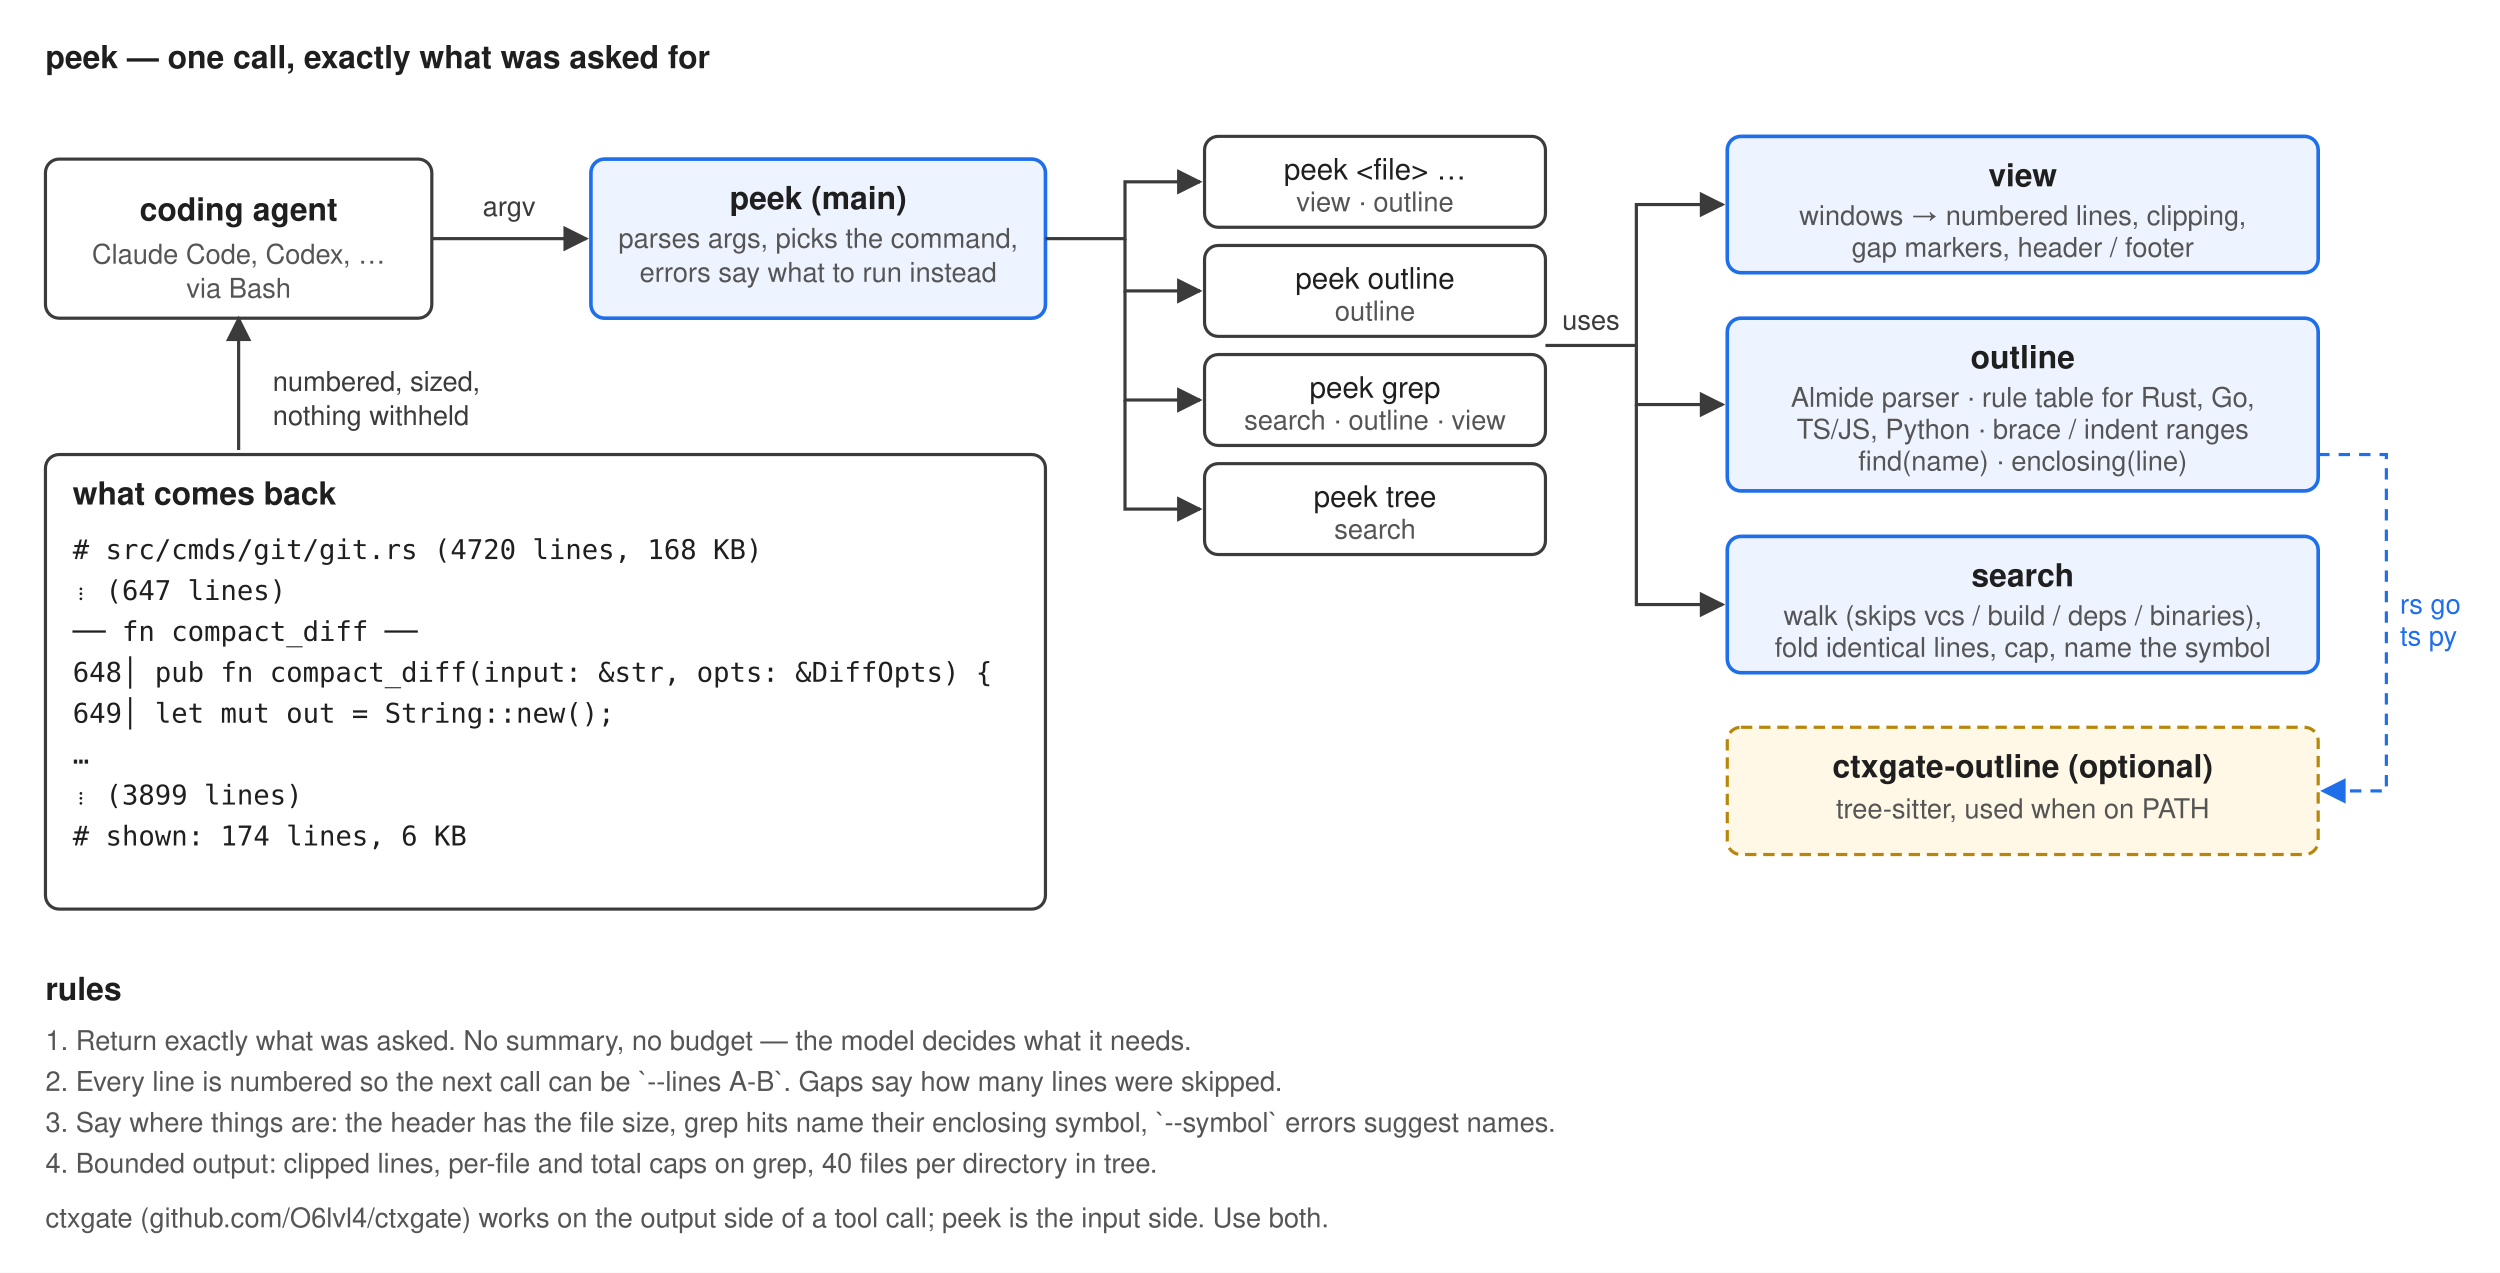
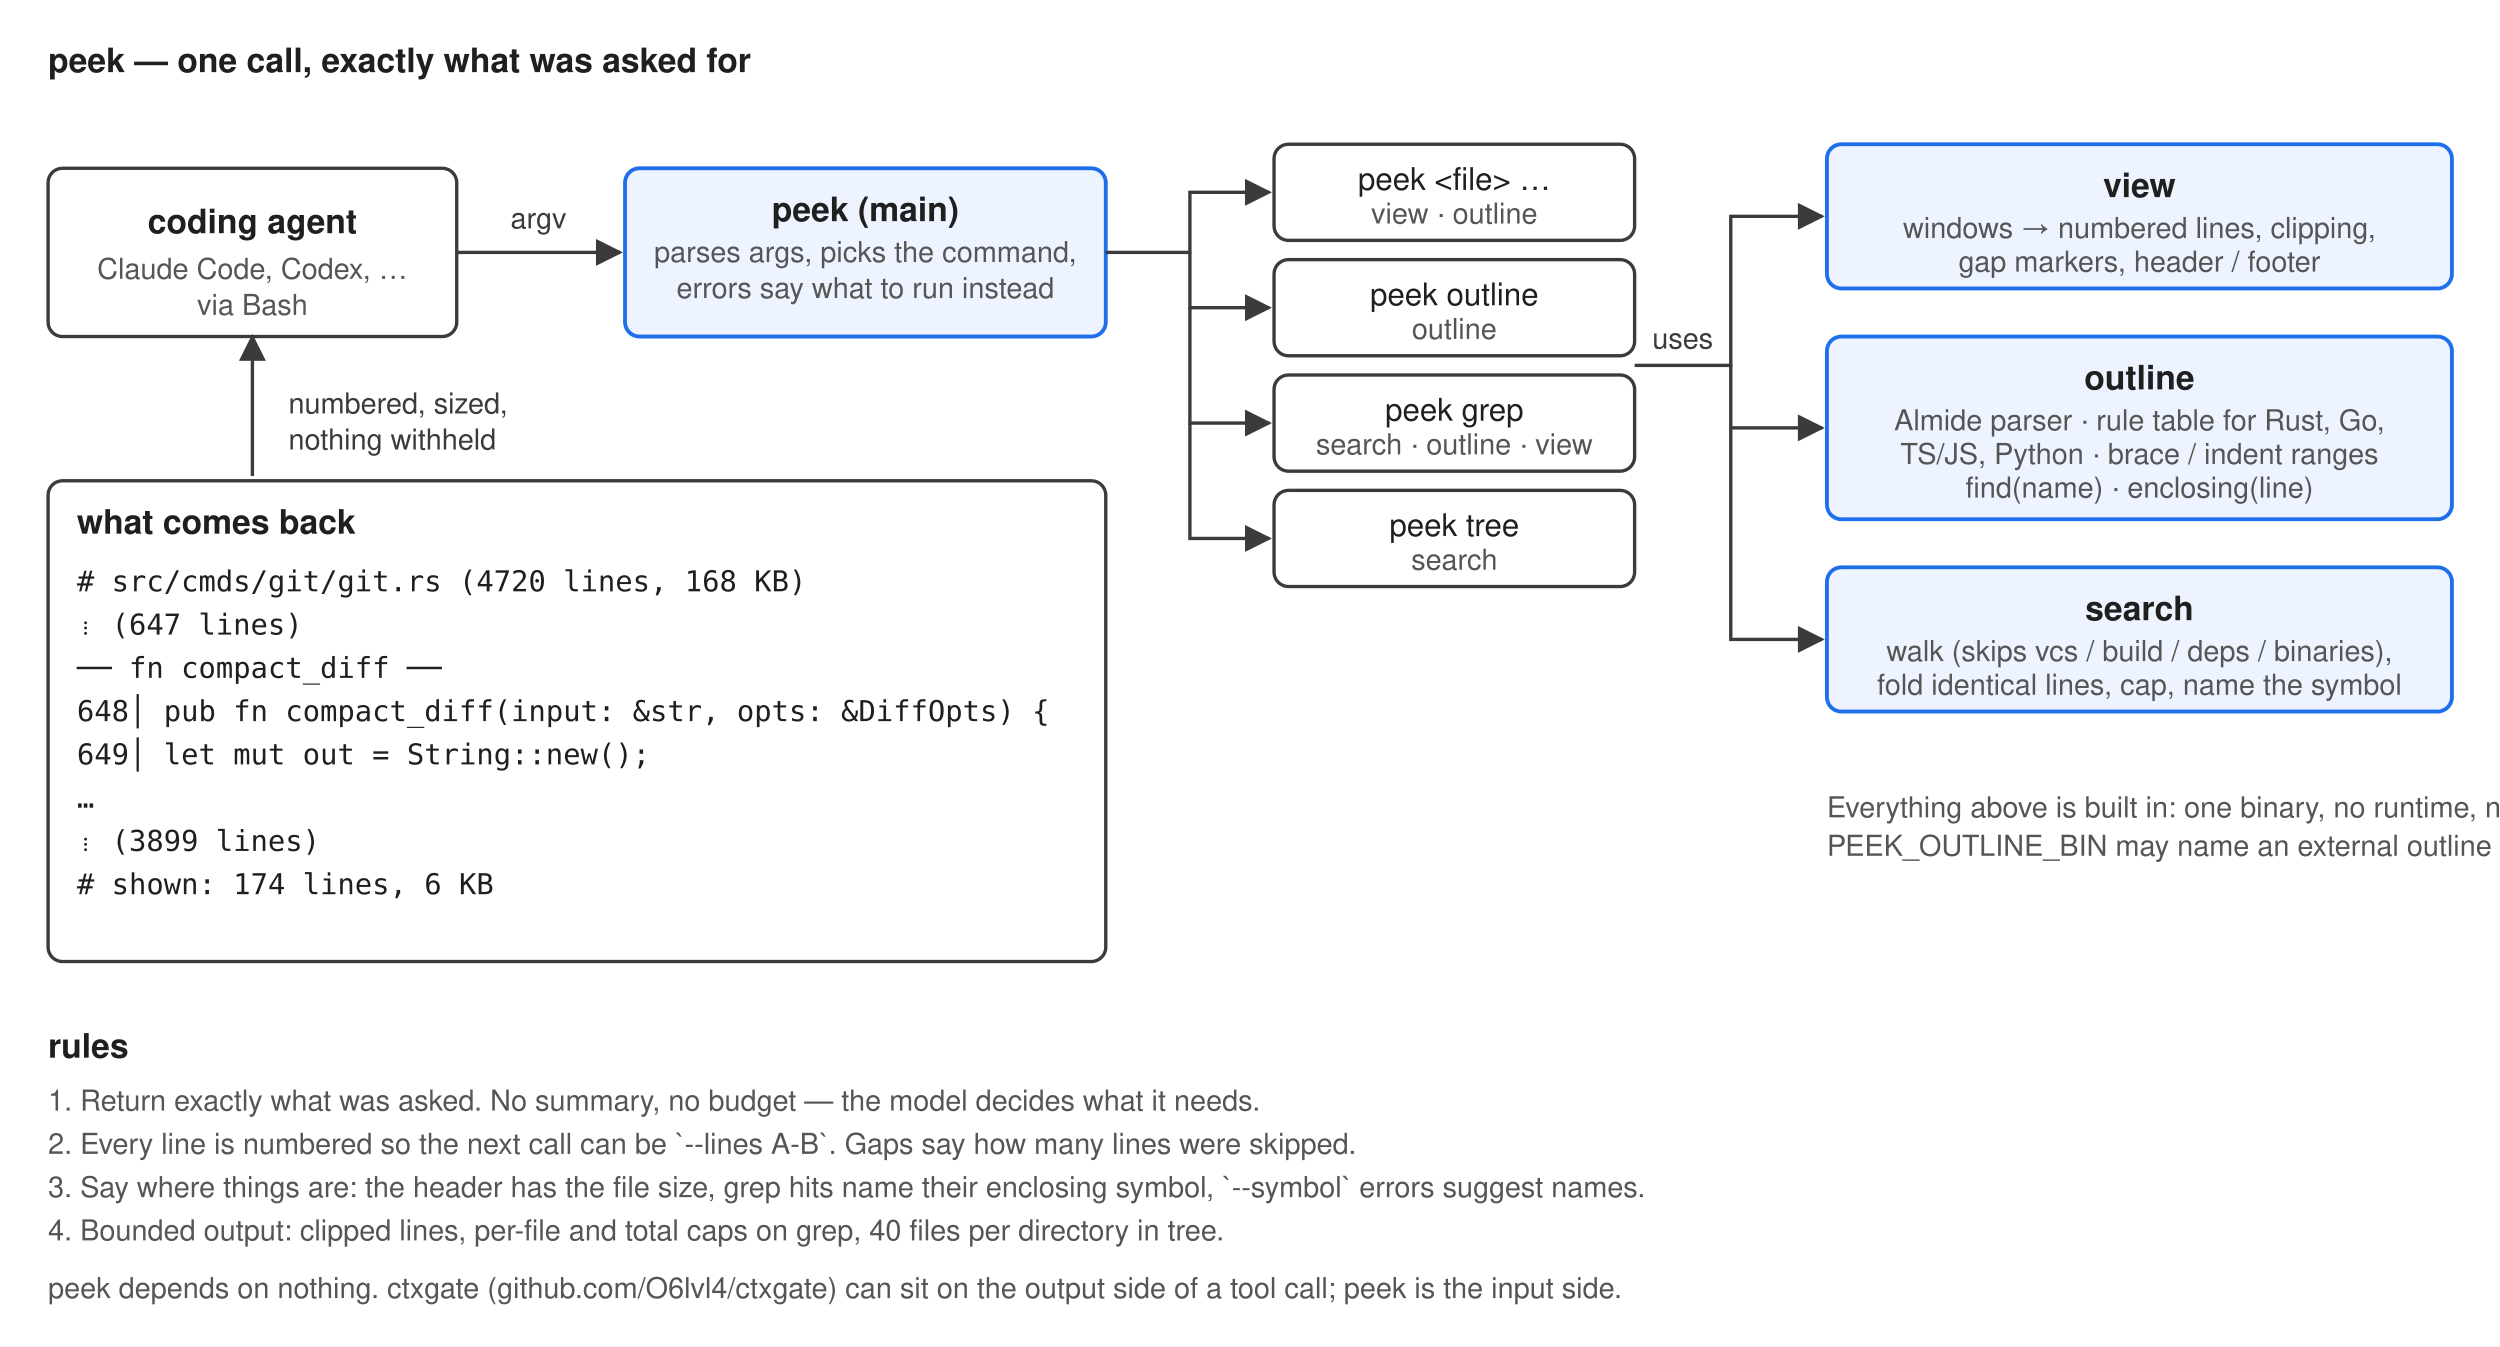
- <svg xmlns="http://www.w3.org/2000/svg" width="1100" height="560" viewBox="0 0 1100 560" font-family="ui-sans-serif, -apple-system, 'Segoe UI', Helvetica, Arial, sans-serif" font-size="13">
+ <svg xmlns="http://www.w3.org/2000/svg" width="1040" height="560" viewBox="0 0 1040 560" font-family="ui-sans-serif, -apple-system, 'Segoe UI', Helvetica, Arial, sans-serif" font-size="13">
  <defs>
    <marker id="a" viewBox="0 0 10 10" refX="9" refY="5" markerWidth="8" markerHeight="8" orient="auto-start-reverse">
      <path d="M0,0 L10,5 L0,10 z" fill="#3b3b3b" />
    </marker>
    <marker id="ab" viewBox="0 0 10 10" refX="9" refY="5" markerWidth="8" markerHeight="8" orient="auto-start-reverse">
      <path d="M0,0 L10,5 L0,10 z" fill="#1f6feb" />
    </marker>
  </defs>
  <style>
    .box { fill:#ffffff; stroke:#3b3b3b; stroke-width:1.4; rx:6; }
    .mod { fill:#eef4ff; stroke:#1f6feb; stroke-width:1.6; rx:6; }
    .ext { fill:#fff8e6; stroke:#b8860b; stroke-width:1.4; rx:6; stroke-dasharray:5 3; }
    .t { fill:#1f1f1f; }
    .h { fill:#1f1f1f; font-weight:600; font-size:14px; }
    .s { fill:#555; font-size:12px; }
    .l { fill:#3b3b3b; font-size:12px; }
    .lb { fill:#1f6feb; font-size:12px; }
    .arrow { stroke:#3b3b3b; stroke-width:1.4; fill:none; marker-end:url(#a); }
    .arrowb { stroke:#1f6feb; stroke-width:1.4; fill:none; marker-end:url(#ab); stroke-dasharray:5 4; }
    .mono { font-family: ui-monospace, Menlo, Consolas, monospace; font-size:12px; fill:#1f1f1f; }
  </style>
-   <rect x="0" y="0" width="1100" height="560" fill="#ffffff" />
+   <rect x="0" y="0" width="1040" height="560" fill="#ffffff" />
  <text x="20" y="30" class="h" font-size="16">peek — one call, exactly what was asked for</text>
  <rect x="20" y="70" width="170" height="70" class="box" />
  <text x="105" y="97" text-anchor="middle" class="h">coding agent</text>
  <text x="105" y="116" text-anchor="middle" class="s">Claude Code, Codex, …</text>
  <text x="105" y="131" text-anchor="middle" class="s">via Bash</text>
  <rect x="260" y="70" width="200" height="70" class="mod" />
  <text x="360" y="92" text-anchor="middle" class="h">peek (main)</text>
  <text x="360" y="109" text-anchor="middle" class="s">parses args, picks the command,</text>
  <text x="360" y="124" text-anchor="middle" class="s">errors say what to run instead</text>
  <line x1="190" y1="105" x2="258" y2="105" class="arrow" />
  <text x="224" y="95" text-anchor="middle" class="l">argv</text>
  <rect x="530" y="60" width="150" height="40" class="box" />
  <text x="605" y="79" text-anchor="middle" class="t">peek &lt;file&gt; …</text>
  <text x="605" y="93" text-anchor="middle" class="s">view · outline</text>
  <rect x="530" y="108" width="150" height="40" class="box" />
  <text x="605" y="127" text-anchor="middle" class="t">peek outline</text>
  <text x="605" y="141" text-anchor="middle" class="s">outline</text>
  <rect x="530" y="156" width="150" height="40" class="box" />
  <text x="605" y="175" text-anchor="middle" class="t">peek grep</text>
  <text x="605" y="189" text-anchor="middle" class="s">search · outline · view</text>
  <rect x="530" y="204" width="150" height="40" class="box" />
  <text x="605" y="223" text-anchor="middle" class="t">peek tree</text>
  <text x="605" y="237" text-anchor="middle" class="s">search</text>
  <path d="M460,105 L495,105 L495,80 L528,80" class="arrow" />
  <path d="M495,105 L495,128 L528,128" class="arrow" />
  <path d="M495,128 L495,176 L528,176" class="arrow" />
  <path d="M495,176 L495,224 L528,224" class="arrow" />
  <rect x="760" y="60" width="260" height="60" class="mod" />
  <text x="890" y="82" text-anchor="middle" class="h">view</text>
  <text x="890" y="99" text-anchor="middle" class="s">windows → numbered lines, clipping,</text>
  <text x="890" y="113" text-anchor="middle" class="s">gap markers, header / footer</text>
  <rect x="760" y="140" width="260" height="76" class="mod" />
  <text x="890" y="162" text-anchor="middle" class="h">outline</text>
  <text x="890" y="179" text-anchor="middle" class="s">Almide parser · rule table for Rust, Go,</text>
  <text x="890" y="193" text-anchor="middle" class="s">TS/JS, Python · brace / indent ranges</text>
  <text x="890" y="207" text-anchor="middle" class="s">find(name) · enclosing(line)</text>
  <rect x="760" y="236" width="260" height="60" class="mod" />
  <text x="890" y="258" text-anchor="middle" class="h">search</text>
  <text x="890" y="275" text-anchor="middle" class="s">walk (skips vcs / build / deps / binaries),</text>
  <text x="890" y="289" text-anchor="middle" class="s">fold identical lines, cap, name the symbol</text>
  <path d="M680,152 L720,152 L720,90 L758,90" class="arrow" />
  <path d="M720,152 L720,178 L758,178" class="arrow" />
  <path d="M720,178 L720,266 L758,266" class="arrow" />
  <text x="700" y="145" text-anchor="middle" class="l">uses</text>
-   <rect x="760" y="320" width="260" height="56" class="ext" />
-   <text x="890" y="342" text-anchor="middle" class="h">ctxgate-outline  (optional)</text>
-   <text x="890" y="360" text-anchor="middle" class="s">tree-sitter, used when on PATH</text>
-   <path d="M1020,200 L1050,200 L1050,348 L1022,348" class="arrowb" />
-   <text x="1056" y="270" class="lb" text-anchor="start">rs go</text>
-   <text x="1056" y="284" class="lb" text-anchor="start">ts py</text>
+   <text x="760" y="340" class="s">Everything above is built in: one binary, no runtime, no other tools.</text>
+   <text x="760" y="356" class="s">PEEK_OUTLINE_BIN may name an external outline program (JSON contract).</text>
  <rect x="20" y="200" width="440" height="200" class="box" />
  <text x="32" y="222" class="h">what comes back</text>
  <text x="32" y="246" class="mono"># src/cmds/git/git.rs  (4720 lines, 168 KB)</text>
  <text x="32" y="264" class="mono">       ⋮  (647 lines)</text>
  <text x="32" y="282" class="mono">     ── fn compact_diff ──</text>
  <text x="32" y="300" class="mono"> 648│ pub fn compact_diff(input: &amp;str, opts: &amp;DiffOpts) {</text>
  <text x="32" y="318" class="mono"> 649│     let mut out = String::new();</text>
  <text x="32" y="336" class="mono"> …</text>
  <text x="32" y="354" class="mono">       ⋮  (3899 lines)</text>
  <text x="32" y="372" class="mono"># shown: 174 lines, 6 KB</text>
  <path d="M105,140 L105,198" class="arrow" transform="scale(1,-1) translate(0,-338)" />
  <text x="120" y="172" class="l">numbered, sized,</text>
  <text x="120" y="187" class="l">nothing withheld</text>
  <text x="20" y="440" class="h">rules</text>
  <text x="20" y="462" class="s">1. Return exactly what was asked. No summary, no budget — the model decides what it needs.</text>
  <text x="20" y="480" class="s">2. Every line is numbered so the next call can be `--lines A-B`. Gaps say how many lines were skipped.</text>
  <text x="20" y="498" class="s">3. Say where things are: the header has the file size, grep hits name their enclosing symbol, `--symbol` errors suggest names.</text>
  <text x="20" y="516" class="s">4. Bounded output: clipped lines, per-file and total caps on grep, 40 files per directory in tree.</text>
-   <text x="20" y="540" class="s">ctxgate (github.com/O6lvl4/ctxgate) works on the output side of a tool call; peek is the input side. Use both.</text>
+   <text x="20" y="540" class="s">peek depends on nothing. ctxgate (github.com/O6lvl4/ctxgate) can sit on the output side of a tool call; peek is the input side.</text>
</svg>
